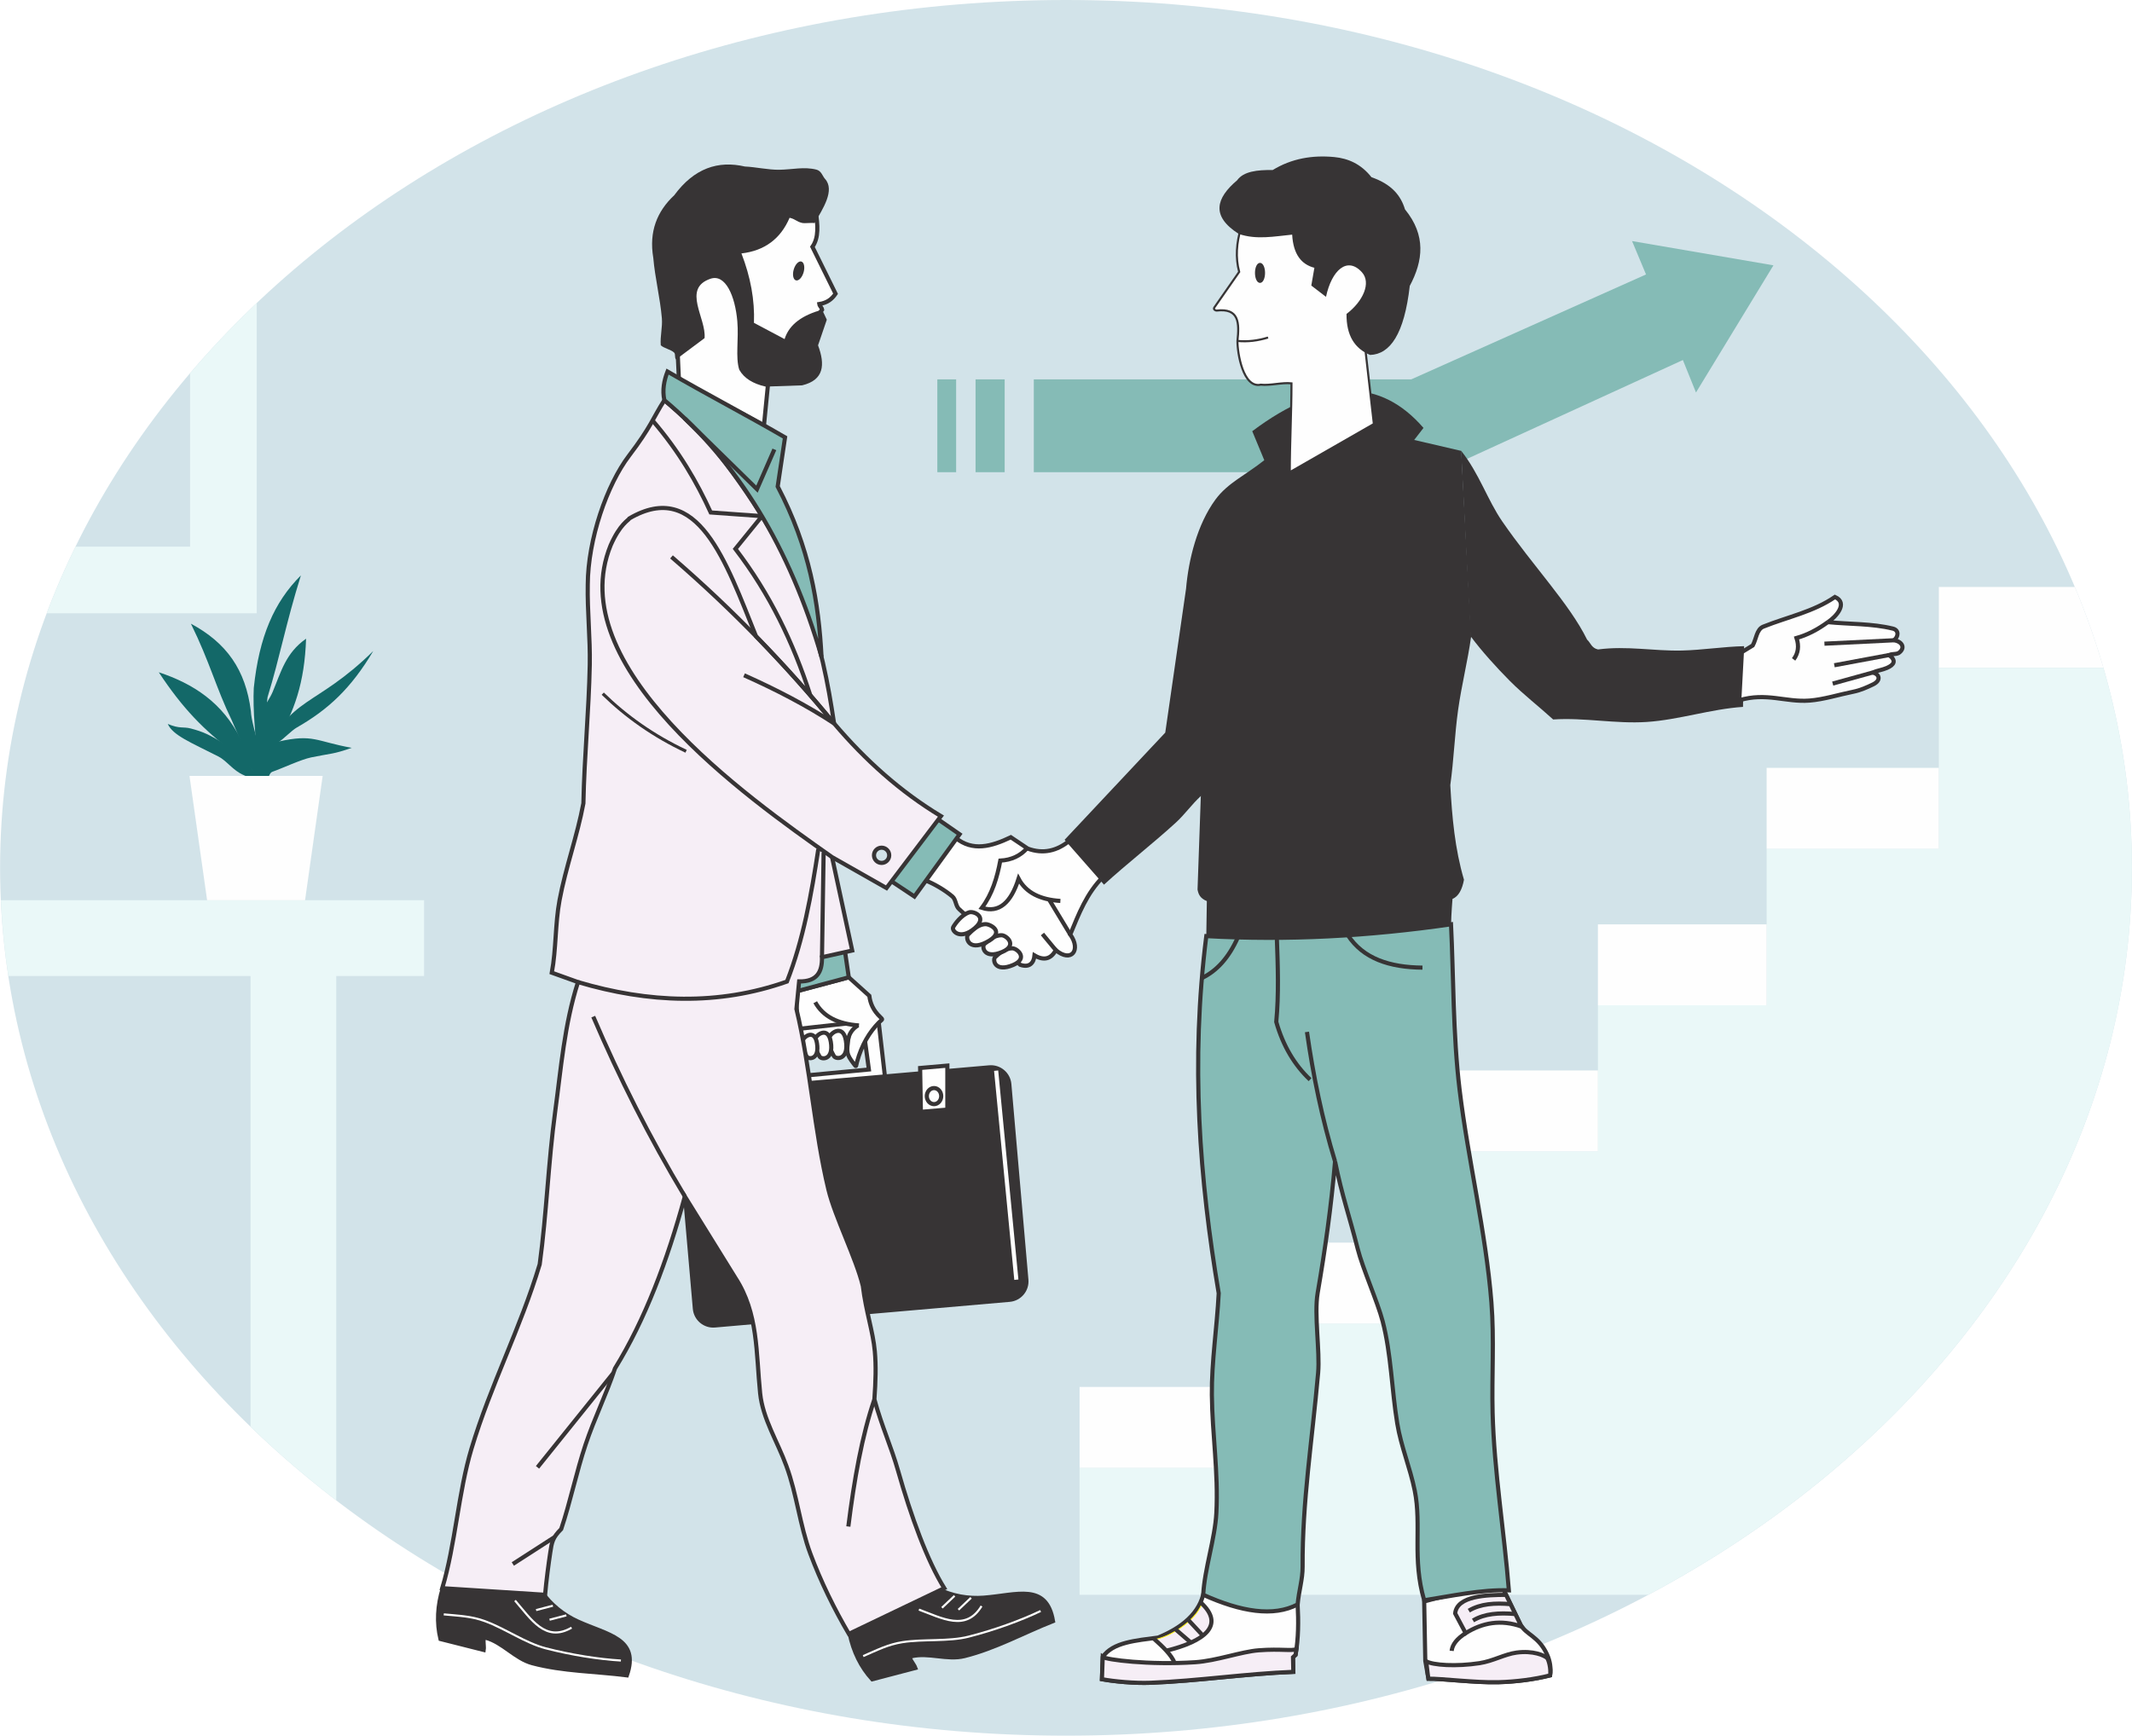
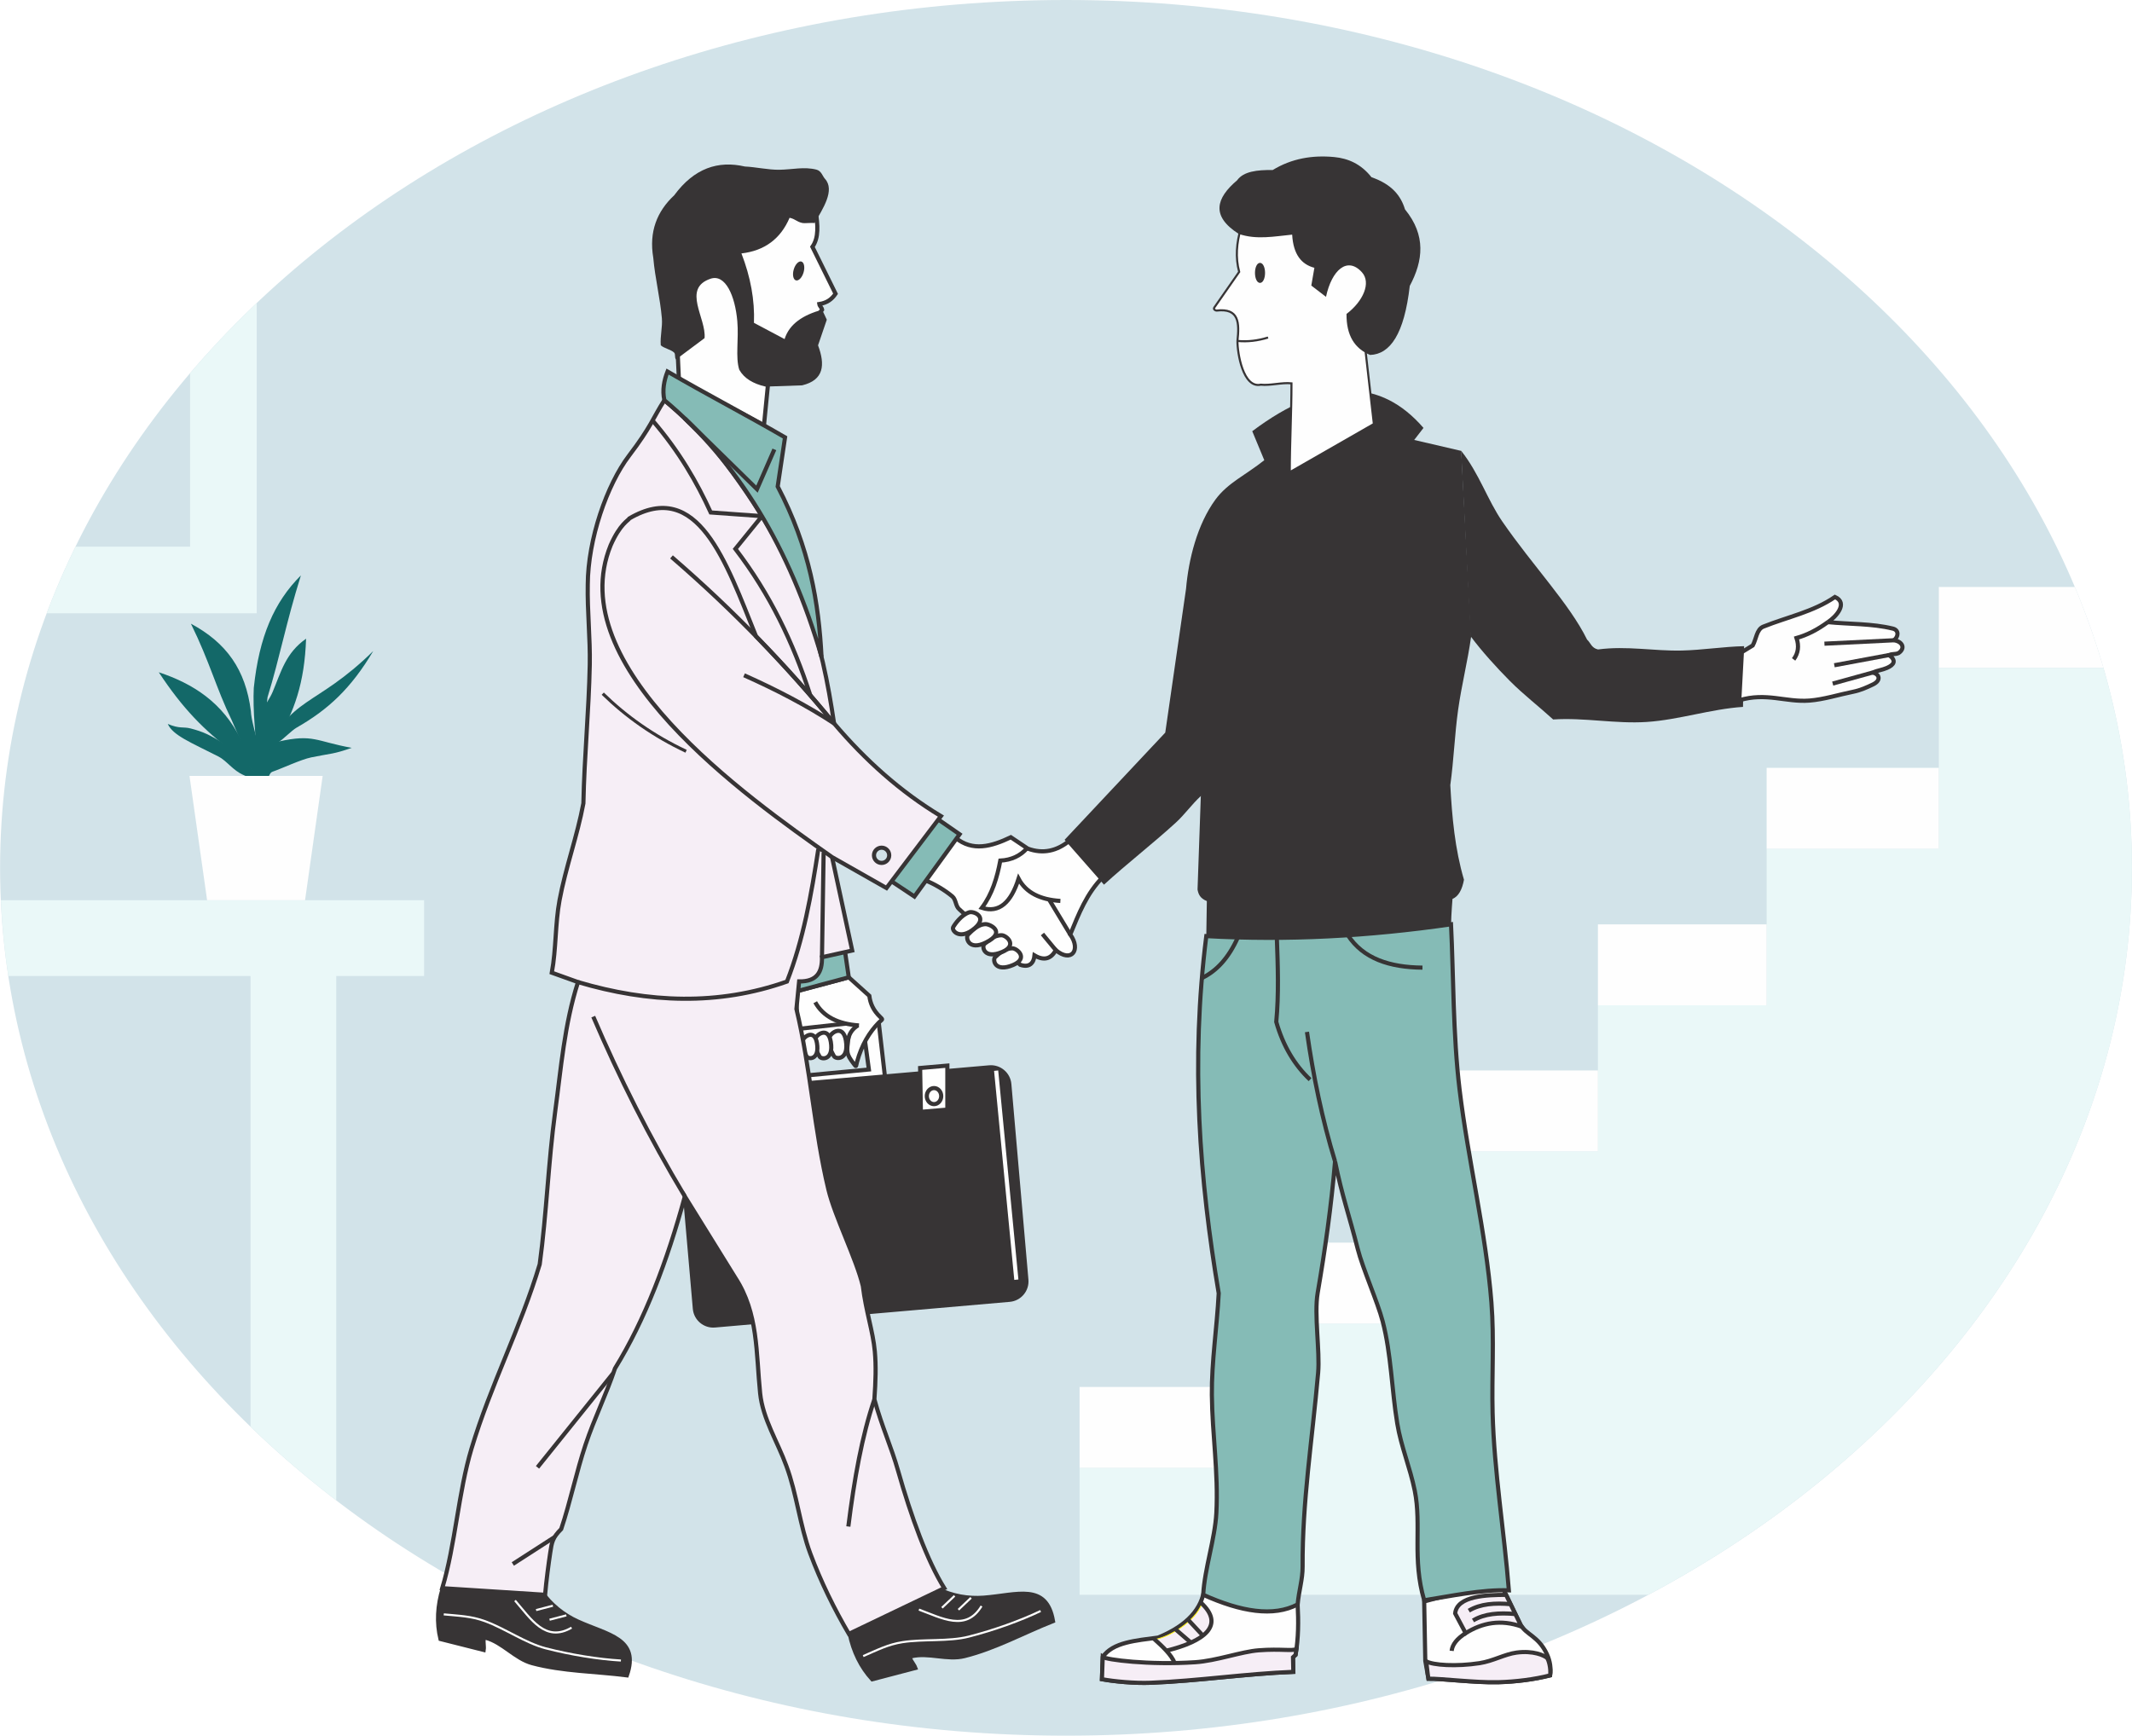
<svg xmlns="http://www.w3.org/2000/svg" xml:space="preserve" width="7.144in" height="5.817in" version="1.0" style="shape-rendering:geometricPrecision; text-rendering:geometricPrecision; image-rendering:optimizeQuality; fill-rule:evenodd; clip-rule:evenodd" viewBox="0 0 7142.61 5816.34">
  <defs>
    <style type="text/css">
   
    .str5 {stroke:#373435;stroke-width:10.42;stroke-miterlimit:2.613}
    .str3 {stroke:#FEFEFE;stroke-width:13.89;stroke-miterlimit:2.613}
    .str0 {stroke:#373435;stroke-width:13.89;stroke-miterlimit:2.613}
    .str4 {stroke:#FEFEFE;stroke-width:6.94;stroke-miterlimit:2.613}
    .str1 {stroke:#373435;stroke-width:6.94;stroke-miterlimit:2.613}
    .str2 {stroke:#FFF212;stroke-width:3;stroke-miterlimit:2.613}
    .fil3 {fill:none}
    .fil4 {fill:#FEFEFE}
    .fil6 {fill:#373435}
    .fil5 {fill:#136868}
    .fil1 {fill:#85BBB6}
    .fil0 {fill:#D2E3E9}
    .fil2 {fill:#EAF8F8}
    .fil7 {fill:#F6EEF6}
   
  </style>
  </defs>
  <defs>
    <clipPath id="cut-off-bottom">
      <ellipse class="fil0" cx="3571.31" cy="2908.17" rx="3571.31" ry="2908.17" />
    </clipPath>
  </defs>
  <g id="Layer_x0020_1">
    <ellipse class="fil0" cx="3571.31" cy="2908.17" rx="3571.31" ry="2908.17" />
    <path class="fil2" d="M156.27 2055.11c28.52,-75.8 60.72,-150.28 96.47,-223.31l383.85 0 0 -580.94c69.59,-81.56 144.1,-160.11 223.31,-235.3l0 816.24 0 223.31 -223.31 0 -480.32 0z" />
    <path class="fil2" d="M1126.25 5027.66c-101.49,-77.67 -197.37,-160.12 -287.16,-246.91l0 -1510.08 -811.51 0c-12.76,-83.59 -20.99,-168.33 -24.85,-253.97l1417.9 0 0 253.97 -294.37 0 0 1756.99z" />
    <path class="fil3" d="M5522.29 5344.2c-560.86,298.47 -1230.97,472.14 -1950.98,472.14 -720.01,0 -1390.12,-173.66 -1950.98,-472.14l3901.97 0z" />
    <path class="fil4" d="M6951.33 1967.03c37.16,88.52 69.17,178.96 95.85,271.1l-551.48 0 0 -271.1 455.62 0z" />
    <path class="fil2" d="M7047.19 2238.13c62.3,215.13 95.43,439.43 95.43,670.04 0,1019.85 -644.81,1916.94 -1620.42,2436.08l-1905.37 -0.05 0 -425.33 600.25 0 0 -483.7 571.11 0 0 -576.94 565.29 0 0 -489.53 565.28 0 0 -524.49 576.94 0 0 -606.08 551.48 0z" />
    <rect class="fil4" x="5918.77" y="2573.11" width="576.94" height="271.1" />
    <rect class="fil4" x="5353.48" y="3097.61" width="565.28" height="271.1" />
    <rect class="fil4" x="4788.19" y="3587.13" width="565.29" height="271.1" />
    <rect class="fil4" x="4217.08" y="4164.08" width="571.11" height="271.1" />
    <rect class="fil4" x="3616.82" y="4647.78" width="600.25" height="271.1" />
    <g id="_2752536979280">
      <g>
        <g>
          <path class="fil5" d="M866.21 2621.34c-11.86,-27.62 -88.23,-203.93 -90.42,-208.47 -52.31,-108.07 -72.96,-193.78 -136.42,-322.81 119.31,64.04 183.29,154.02 200.89,292.84 2.04,55.43 52.29,163.14 25.95,238.44z" />
        </g>
        <g>
          <path class="fil5" d="M881.43 2622.89c-15.49,-17.47 -30.99,-34.93 -46.49,-52.4 -15.28,-12 -40.97,-40.84 -56.57,-52.44 -93.34,-69.47 -166.78,-143.85 -246.67,-265.27 114.79,38.11 214.45,101.12 275.96,226.9 24.59,47.74 49.18,95.47 73.77,143.21z" />
        </g>
        <g>
          <path class="fil5" d="M885.47 2537.93c15.91,-17.08 31.83,-34.17 47.75,-51.26 16.89,-10.5 43.33,-38.68 60.72,-48.61 104.13,-59.43 181.51,-130.2 256.34,-256.49 -195.53,192.26 -281.82,149.36 -364.81,356.36z" />
        </g>
        <g>
          <path class="fil5" d="M871.24 2575.9c9.7,-34.93 23.1,-233.9 24.88,-239.68 42.27,-137.21 60.52,-244.11 111.71,-408.01 -89.71,89.3 -139.85,205.38 -157.83,377.12 -3.52,68.13 4.71,180.66 21.24,270.58z" />
        </g>
        <g>
          <path class="fil5" d="M876.17 2627.99c5.77,-22.63 11.54,-45.26 17.3,-67.89 9.79,-17.32 19.45,-54.73 29.95,-71.78 62.84,-102.1 96.77,-201.32 101.82,-348.04 -68.66,48.14 -83.72,111.13 -111.93,178.18 -18.83,44.76 -65.54,86.7 -56.93,144.3 6.6,55.08 13.19,110.15 19.78,165.23z" />
        </g>
        <g>
          <path class="fil5" d="M932.78 2485c117.6,-26.36 124.37,-0.83 245.44,21.04 -64.26,22.38 -67.02,17.8 -135.59,31.94 -34.76,7.16 -97.62,36.87 -130.2,48.21 -14.4,5.01 -14.25,37.84 -28.66,42.86 -5.33,0 -10.65,0 -15.98,0 -1.19,-57.95 24.57,-134.98 64.98,-144.04z" />
        </g>
        <g>
          <path class="fil5" d="M561.83 2425.96c17.33,38.45 76.06,61.5 169.67,109.09 27.66,14.06 48.83,47.2 84.78,62.38 15.17,6.41 16.42,12.27 33.48,18.92 9.84,1.79 19.69,3.57 29.53,5.36 -51.58,-72.24 -113.27,-126.82 -184.9,-161.1 -18.53,-8.86 -37.38,-14.64 -55.95,-19.49 -25.61,-6.69 -35.69,2.04 -76.62,-15.16z" />
        </g>
      </g>
      <polygon class="fil4" points="634.59,2600.15 1080.78,2600.15 1021.77,3016.7 693.6,3016.7 " />
    </g>
    <g id="arrow" clip-path="url(#cut-off-bottom)">
-       <rect class="fil1" x="3140.19" y="1271.33" width="63.02" height="311.03">
-         <animateTransform attributeName="transform" attributeType="XML" type="translate" values="-7000; 0" dur="1s" begin="0.6s" repeatCount="1" calcMode="spline" keySplines="0.7 0.5 0.2 1;" />
+       <rect class="fil1" x="3140.19" y="1271.33" width="63.02" height="311.03" transform="translate(-5500, 0)">
+         <animateTransform attributeName="transform" attributeType="XML" type="translate" from="-5500 0" to="0 0" begin="0.5s" dur="0.8s" repeatCount="1" calcMode="spline" keySplines="0.7 0.6 0.2 1;" fill="freeze" />
      </rect>
-       <polygon class="fil1" points="3463.42,1271.33 4727.89,1271.33 5514.66,919.7 5467.87,807.83 5941.54,889.14 5682.04,1315.27 5638.12,1206.48 4817.34,1582.36 3463.42,1582.36 ">
-         <animateTransform attributeName="transform" attributeType="XML" type="translate" values="-7000; 0" dur="0.9s" begin="0.2s" repeatCount="1" calcMode="spline" keySplines="0.7 0.5 0.5 1;" />
+       <polygon class="fil1" points="3463.42,1271.33 4727.89,1271.33 5514.66,919.7 5467.87,807.83 5941.54,889.14 5682.04,1315.27 5638.12,1206.48 4817.34,1582.36 3463.42,1582.36 " transform="translate(-5500, 0)">
+         <animateTransform attributeName="transform" attributeType="XML" type="translate" from="-5500 0" to="0 0" begin="0.4s" dur="0.5s" repeatCount="1" calcMode="spline" keySplines="0.2 0.5 0.5 1;" fill="freeze" />
      </polygon>
-       <rect class="fil1" x="3268.26" y="1271.33" width="97.58" height="311.03">
-         <animateTransform attributeName="transform" attributeType="XML" type="translate" values="-7000; 0" dur="1s" begin="0.5s" repeatCount="1" calcMode="spline" keySplines="0.7 0.5 0.1 1;" />
+       <rect class="fil1" x="3268.26" y="1271.33" width="97.58" height="311.03" transform="translate(-5500, 0)">
+         <animateTransform attributeName="transform" attributeType="XML" type="translate" from="-5500 0" to="0 0" begin="0.6s" dur="0.8s" repeatCount="1" calcMode="spline" keySplines="0.7 0.5 0.1 1;" fill="freeze" />
      </rect>
    </g>
    <path class="fil6" d="M4769.07 1433.97c-141.72,-163.78 -329.38,-172.27 -573.75,11 13.44,32.38 26.88,64.77 40.33,97.15 -62.62,50.16 -122.46,75.75 -163.72,132.05l-48.91 993.45c-3.66,104.48 -7.33,208.97 -11,313.45 2.87,14.56 7.64,28.91 31.16,38.49 -0.61,39.11 -1.22,78.21 -1.83,117.32 268.73,26.37 542.48,16.29 819.38,-16.5 0.52,-30.73 2.11,-65.83 5.5,-108.15 20.46,-8.3 32.3,-31.38 38.49,-64.16 -30.41,-103.18 -39.97,-209.84 -45.83,-317.12 11.82,-84.33 14.47,-168.67 26.29,-253 11.39,-81.25 31.97,-162.5 43.36,-243.75l-32.99 -623.24c-52.55,-12.22 -105.09,-24.44 -157.64,-36.66 10.39,-13.44 20.78,-26.88 31.16,-40.33z" />
    <path class="fil4 str1" d="M4435.58 738.17c-92.78,8.78 -185.56,17.56 -278.33,26.34 -14.35,48.87 -18.87,97.74 -5.73,146.61 -29.02,41.61 -54.06,77.53 -83.08,119.15 -4.83,6.16 4.2,10.91 7.18,10.55 76.08,-9.1 76.65,41.14 70.17,101.67 -0.4,40.79 18.88,159.32 77.89,146.61 32.45,3.44 70.63,-8.02 103.09,-4.58 0,94.32 -5.73,203.53 -5.73,297.84 93.92,-53.84 187.85,-107.69 281.77,-161.54 -9.07,-79.45 -18.14,-158.9 -27.21,-238.35 14.03,-99.23 28.06,-198.47 42.09,-297.7 -60.71,-48.87 -121.41,-97.74 -182.12,-146.61z" />
    <ellipse class="fil6 str1" cx="4221.35" cy="914.46" rx="13.4" ry="30.16" />
    <path class="fil3 str1" d="M4145.79 1142.49c34.18,3.44 68.35,-0.94 102.53,-11.42" />
    <path class="fil6" d="M4403.51 897.38c-43.4,-11.31 -70.76,-44.82 -74.45,-111.11 -59.55,5.75 -119.13,18.02 -178.68,-2.29 -94.35,-59.94 -76.35,-119.88 -5.73,-179.83 21.34,-29.81 67.18,-35.13 119.12,-34.36 63.84,-38.93 133.17,-50.41 206.17,-43.53 47.13,4.6 89.93,23.27 124.85,67.58 68.63,23.75 98.61,62.53 112.25,107.67 71.21,87.26 60.93,172.37 16.04,256.57 -18.42,161.19 -65.57,229.01 -132.87,231.37 -51.1,-21.07 -79.86,-64.46 -79.03,-137.45 55.71,-42.3 83.41,-104.58 51.54,-139.74 -49.07,-54.14 -101.26,-6.95 -120.27,82.47 -16.42,-12.6 -32.84,-25.2 -49.25,-37.8 3.44,-19.85 6.87,-39.71 10.31,-59.56z" />
    <path class="fil6" d="M4927.91 2133.41c37.22,49.76 85.04,102.62 130.66,148.55 46.01,46.31 97.02,85.18 144.94,129.02 104.3,-6.91 209.37,15.24 313.67,8.33 107.72,-7.14 214.68,-43.35 322.4,-50.49 1.22,-67.82 2.44,-135.65 3.66,-203.47 -69.45,1.56 -139.67,13.07 -209.12,14.63 -93.68,2.1 -183.55,-16.45 -280.3,-3.63 -22.17,-4.88 -24.44,-22 -36.66,-33 -59.01,-120.08 -180.43,-245.51 -284.12,-395.94 -49.67,-72.06 -76.88,-159.91 -137.48,-236.46l-0.48 -0.04 31.42 621.07 1.41 1.42z" />
    <path class="fil4 str0" d="M5827.08 2346.66c2.9,-53.8 5.8,-107.6 8.7,-161.4 12.14,-7.43 24.28,-14.85 36.41,-22.28 11.77,-21.01 12.97,-54.08 35.32,-63.04 81.74,-32.78 167.09,-49.3 240.21,-99.45 45.13,20.3 3.31,67.06 -23.91,84.24 72.64,7.25 147.01,4.43 217.92,21.74 21,5.13 19.03,27.62 3.26,39.13 27.79,3.49 40.37,26.2 15.76,42.93 -11.23,4.89 -20.29,1.63 -31.52,6.52 25.23,19.15 16.24,32.86 -7.49,43.21 -15.7,6.85 -31.85,8.46 -47.94,15.48 22.17,4.46 30.2,25.74 1.61,39.66 -20.82,10.14 -43.02,19.93 -65.74,24.46 -47.17,9.42 -99.76,26.22 -147.74,29.83 -79.53,5.98 -144.42,-28.23 -234.85,-1.03z" />
    <path class="fil3 str0" d="M6123.81 2084.72c-34.96,25.72 -69.93,43.48 -104.89,53.26 8.92,26.78 5.93,50.75 -9.78,71.73" />
    <line class="fil3 str0" x1="6112.4" y1="2157" x2="6344.99" y2="2145.59" />
    <line class="fil3 str0" x1="6329.23" y1="2195.04" x2="6145.54" y2="2229.27" />
    <line class="fil3 str0" x1="6273.8" y1="2253.73" x2="6140.11" y2="2290.68" />
    <g id="_2752536991136">
      <path class="fil4 str0" d="M4035.13 5322.85c88.72,61.33 190.66,85.32 312.29,53.66 3.03,56.34 2.88,112.68 -6.98,169.02 -2.86,2.68 -5.72,5.37 -8.59,8.05 0.36,16.28 0.72,32.55 1.07,48.83 -159.19,6.13 -318.92,30.51 -478.11,36.63 -54.54,2.1 -121.97,-4.39 -163.1,-11.95 0.89,-24.86 1.79,-49.72 2.68,-74.58 33.86,-49.66 112.03,-55.02 185.65,-64.93 100.08,-41.3 146.56,-97.67 155.07,-164.73z" />
      <path class="fil7 str2" d="M3870.8 5493.4c42.16,-6.22 131.37,-56.49 156.02,-119.54 85.48,86.72 -2.87,125.98 -117.46,159.84 -13.46,-14.07 -25.1,-26.24 -38.56,-40.3z" />
      <path class="fil7 str0" d="M4343.52 5525.67c-0.9,6.62 -1.92,13.24 -3.08,19.85 -2.86,2.68 -5.72,5.37 -8.59,8.05 0.36,16.28 0.72,32.55 1.07,48.83 -159.19,6.13 -318.92,30.51 -478.11,36.63 -54.54,2.1 -121.97,-4.39 -163.1,-11.95 0.89,-24.86 1.79,-49.72 2.68,-74.58 12.26,9.35 153.84,27.81 309.57,17.72 70.94,-4.59 154.6,-35.54 213.07,-39.98 75.73,-5.75 113.35,3.59 126.47,-4.57z" />
      <path class="fil3 str0" d="M3863.89 5489.69c31.55,28.27 61.47,56.43 71.42,83.27" />
      <path class="fil3 str0" d="M3907.41 5531.54c126.48,-30.59 199.7,-85.15 114.71,-162.08" />
      <line class="fil3 str0" x1="4030" y1="5481.08" x2="3979.81" y2="5427.09" />
      <line class="fil3 str0" x1="3989.85" y1="5504.5" x2="3937.18" y2="5458.98" />
    </g>
    <g id="_2752536994832">
      <path class="fil4 str0" d="M5036.4 5325.17c-85.98,2.78 -174.11,15.55 -265.02,41.39 1.24,66.31 2.47,132.61 3.71,198.92 3.5,19.97 7,39.95 10.5,59.92 40.57,-0.88 158.56,13.82 233.51,11.78 60.95,-1.66 121.29,-9.51 174.21,-22.9 3.42,-22.69 0.45,-47.39 -10.72,-71.17 -28.34,-60.29 -68.42,-64.36 -88.12,-98.09 -19.35,-39.95 -38.71,-79.89 -58.07,-119.84z" />
      <path class="fil7 str0" d="M5098.31 5450.89c-1.35,-1.86 -2.64,-3.81 -3.84,-5.88l-48.72 -100.54c-62.7,0.19 -164.6,2.47 -170.59,62.24 11.74,22.03 23.47,44.07 35.21,66.1 56.39,-35.45 118.15,-46.75 187.93,-21.92z" />
      <path class="fil7 str0" d="M4777.68 5566.86c3.5,19.97 4.42,38.57 7.92,58.54 40.57,-0.88 158.56,13.82 233.51,11.78 60.95,-1.66 121.29,-9.51 174.21,-22.9 3.42,-22.69 -4.93,-53.61 -10.72,-58.82 -8.68,-7.81 -45.52,-25.11 -101.75,-17.53 -40.21,5.42 -78.46,28.41 -124.15,35.41 -77.34,11.86 -156.19,7.02 -179.01,-6.49z" />
      <path class="fil3 str0" d="M5060.86 5375.66c-52.23,-4.57 -100.94,-1.67 -139.99,21.78" />
      <path class="fil3 str0" d="M5074.97 5408.58c-52.23,-4.57 -100.94,-1.67 -139.99,21.78" />
      <path class="fil3 str0" d="M4910.38 5472.81c-28.62,18.14 -44.68,37.86 -46.95,59.3" />
    </g>
    <path class="fil1 str0" d="M4861.3 3097.35c-275.83,40 -549.3,54.76 -819.95,39.53 -53.33,423.44 -22.64,816.32 41.62,1197 -5.85,113.82 -24.04,229.95 -22.97,340.44 1.29,132.37 22.1,259.03 15.1,395.37 -4.44,86.59 -39.63,187.9 -44.08,274.51 127.06,57.27 235.65,74.76 316.4,32.3 3.75,-44.37 16.87,-83.55 16.65,-126.36 -1.18,-218.73 31.83,-421.08 51.94,-649.17 6.53,-74.12 -13.95,-195.81 -1.47,-268.5 24.75,-144.11 45.51,-289.58 58.24,-440.38 23.65,116.76 47.03,179.1 75.82,292.66 16.86,66.48 66.28,176.75 83.64,242.91 28.72,109.47 30.28,229.75 48.97,342.76 12.82,77.52 42.91,147.39 58.61,224.96 23.42,115.7 -9.24,228.82 31.56,367.24 88.34,-13.8 191.8,-36.59 283.72,-33.37 -15.44,-196.45 -49.49,-399.5 -54.45,-594.79 -3.16,-124.36 5.82,-244.87 -4.01,-369.97 -18.65,-237.35 -78.16,-475.98 -106.81,-714.44 -22.17,-184.55 -19.97,-379.84 -28.53,-552.7z" />
    <polygon class="fil4 str0" points="2666.89,3603.42 2705.81,3603.42 2910.87,3583.96 2894.29,3461.79 2943.93,3426.92 2965.65,3616.39 2671.21,3641.62 " />
    <g id="_2752536997856">
      <line class="fil3 str0" x1="2677.14" y1="3288.79" x2="2667.87" y2="3198.46" />
      <path class="fil4 str0" d="M2678.03 3507.77c-4.38,-61.65 -8.76,-123.3 -13.14,-184.94 59.55,-15.94 119.09,-31.88 178.64,-47.81 22.94,20.67 45.89,41.33 68.83,62 3.04,25.22 13.36,49.23 36.57,71.09 10.57,9.94 6.76,6.73 -5,18.81 -31.18,32.03 -56.76,73.53 -72.72,131.25 -4.21,15.23 -1.3,19.55 -10.98,6.7 -25.82,-34.27 -23.81,-38.29 -18.27,-84.42 -54.64,9.11 -109.28,18.21 -163.93,27.32z" />
      <path class="fil3 str0" d="M2731.09 3358.56c26.59,48.19 76.56,73 146.59,77.76" />
      <path class="fil3 str0" d="M2874.43 3436.08c-18.11,11.15 -28.38,26.22 -32.47,44.37" />
      <line class="fil3 str0" x1="2673.77" y1="3447.88" x2="2833.89" y2="3430.11" />
      <path class="fil4 str0" d="M2779.01 3476.1c-6.44,26.24 8.42,51.53 14.85,63.03 6.44,11.5 50.73,13.6 39.96,-52.08 -9.23,-56.28 -51.05,-26.24 -54.81,-10.95z" />
      <path class="fil4 str0" d="M2731.63 3481.07c-6.07,24.76 7.94,48.61 14.01,59.46 6.08,10.85 47.86,12.84 37.69,-49.13 -8.71,-53.09 -48.16,-24.76 -51.71,-10.33z" />
      <path class="fil4 str0" d="M2689.82 3486.35c-5.54,22.57 7.23,44.31 12.77,54.2 5.53,9.89 43.63,11.7 34.36,-44.79 -7.94,-48.4 -43.91,-22.57 -47.13,-9.42z" />
    </g>
    <path class="fil3 str0" d="M4147.04 3141.31c-30.45,68.33 -71.04,112.67 -120.46,136.14" />
    <g id="_2752536998864">
      <rect class="fil6 str0" transform="matrix(0.996226 -0.0868021 0.0868021 0.996226 2265.4 3668.18)" width="1114.79" height="781.8" rx="61.86" ry="61.86" />
      <polygon class="fil4 str0" points="3085.1,3725.82 3082.57,3578.91 3173.76,3570.93 3173.76,3718.34 " />
      <ellipse class="fil4 str0" cx="3129.09" cy="3673.07" rx="24.14" ry="26.92" />
      <line class="fil3 str3" x1="3337.23" y1="3587.85" x2="3404.95" y2="4288.3" />
    </g>
    <g id="_2752536998144">
      <path class="fil6 str0" d="M2844.38 5463.15c0.7,3.59 1.41,7.17 2.11,10.76 12.6,60.58 37.65,111.81 75.54,153.42 48.2,-12.64 96.41,-25.29 144.61,-37.93 -4.54,-13.04 -27.05,-35.87 -13.63,-39.11 57.61,-13.93 120.29,13.69 177.81,-0.59 103.28,-25.66 197.96,-78.23 296.93,-117.35 -22.14,-129.01 -120.4,-86.98 -232.35,-78.43 -51.15,3.9 -104.22,-4.79 -155.86,-30.04 -98.39,46.43 -196.77,92.85 -295.16,139.28z" />
      <path class="fil3 str4" d="M2891.8 5549.68c47.03,-20.26 82.84,-39.17 132,-46.76 70.29,-10.84 154.28,-1.39 221.53,-18.48 83.86,-21.31 174.26,-53.91 240.94,-85.9" />
      <path class="fil3 str4" d="M3078.49 5393.81c76.82,28.2 157.63,74.93 209.81,-11.86" />
      <line class="fil3 str4" x1="3155.8" y1="5387.73" x2="3197.95" y2="5347.72" />
      <line class="fil3 str4" x1="3210.92" y1="5394.25" x2="3253.07" y2="5354.24" />
    </g>
    <g id="_2752537006880">
      <path class="fil6 str0" d="M1486.75 5311.16c-1.12,3.48 -2.23,6.96 -3.35,10.44 -18.22,59.13 -21.01,116.09 -7.92,170.82 48.32,12.2 96.64,24.4 144.96,36.6 2.31,-13.61 -6.37,-44.47 6.95,-40.83 57.17,15.62 98.73,70.07 155.99,85.33 102.84,27.4 211.13,27.07 316.69,40.6 42.91,-123.66 -63.44,-134.3 -165.6,-180.86 -46.68,-21.28 -88.96,-54.52 -121.99,-101.56 -108.57,-6.85 -217.14,-13.69 -325.72,-20.54z" />
      <path class="fil3 str4" d="M1486.5 5409.83c50.97,4.97 91.46,5.69 138.16,22.79 66.79,24.44 135.78,73.27 202.92,90.78 83.73,21.82 178.63,36.93 252.47,41.11" />
      <path class="fil3 str4" d="M1725.25 5363.47c53.66,61.78 101.86,141.73 189.46,90.92" />
      <line class="fil3 str4" x1="1795.88" y1="5395.47" x2="1852.11" y2="5380.79" />
      <line class="fil3 str4" x1="1841" y1="5427.8" x2="1897.23" y2="5413.11" />
    </g>
    <polygon class="fil1 str0" points="2647.1,3212.29 2828.94,3175.27 2843.53,3275.02 2664.89,3322.83 " />
    <path class="fil3 str0" d="M4515.82 3133.98c51.18,78.67 139.95,107.61 249.82,108.63" />
    <path class="fil3 str0" d="M4277.71 3142.67c3.48,94.52 6.8,189 -1.93,281.78 22.83,80.3 61.08,144.24 113.24,193.48" />
    <path class="fil3 str0" d="M4472.78 3892.1c-43.38,-141.89 -73.16,-286.93 -94.11,-433.99" />
    <path class="fil4 str0" d="M2354 727.7c-27.94,151.2 -55.87,302.4 -83.8,453.59 1.4,30.38 2.79,60.76 4.19,91.14 94.98,50.98 189.96,101.96 284.94,152.94 4.89,-49.59 9.78,-99.17 14.67,-148.75 57.97,-79.02 122.21,-159.83 180.18,-238.85 -1.05,-6.88 -8.37,-11.97 -9.43,-18.85 26.09,-4.17 42.07,-16.24 54.47,-34.57 -25.84,-52.38 -51.68,-104.76 -77.52,-157.13 22.15,-31.79 17.54,-74.27 11.52,-117.32 -126.41,5.94 -252.81,11.87 -379.22,17.81z" />
    <ellipse class="fil6" transform="matrix(1.30678 0.376604 -0.276921 0.960893 2675.56 907.969)" rx="12.64" ry="32.85" />
    <path class="fil6" d="M2645.22 729.79c19.09,4.05 23.51,13.36 42.59,17.41 8.84,1.88 32.36,-1.48 41.21,0.4 26.83,-47.18 69.74,-110.37 34.46,-148.65 -7.55,-8.2 -11.71,-26.25 -28.17,-30.48 -41.49,-10.65 -80.23,-0.21 -124.66,0.41 -36.72,0.52 -79.01,-9.31 -115.23,-10.89 -89.48,-20.68 -169.62,5.32 -236.75,96.38 -57.8,53.96 -85.01,122.04 -70.19,209.51 5.75,67.06 23.03,135.17 28.77,202.23 2.63,30.7 -6.26,60.37 -3.63,91.09 10.57,9.71 33.71,14.18 44.28,23.89 6.53,6 0.51,17.25 7.05,23.26 14.99,-11.2 29.99,-22.41 44.98,-33.61 16.78,-12.54 33.56,-25.08 50.35,-37.62 6.64,-66.35 -76.48,-166.2 19.91,-199.04 50.03,-17.04 82.52,57.4 89.89,142.49 5.22,60.31 -6.84,120.21 6.48,162.36 16.2,29.07 46.65,47.06 87.99,56.57 40.85,-1.4 81.71,-2.79 122.57,-4.19 73.57,-17.62 77.67,-68.96 53.42,-134.09 9.78,-28.63 19.56,-57.27 29.33,-85.9 -5.24,-11.18 -10.47,-22.35 -15.71,-33.52 -63.46,17.6 -109.74,47.34 -125.71,98.47 -34.22,-18.16 -68.44,-36.32 -102.66,-54.47 2.94,-76.11 -11.32,-153.65 -41.91,-232.56 77.62,-8.95 131.19,-49.02 161.32,-119.42z" />
    <path class="fil3 str5" d="M2647.39 1135.59c45.21,-2.17 75.76,-13.27 95.14,-31.15" />
    <path class="fil7 str0" d="M2402.73 1515.56c-44.74,-57.34 -121.14,-127.96 -177.06,-174.5 -39.41,61.92 -44.2,88.49 -118.21,185.76 -74.01,97.27 -137.83,279.61 -138.48,432.33 -1.76,88 8.49,180.36 6.73,268.34 -3.12,156.32 -18.25,308.27 -21.37,464.59 -20.45,109.62 -59.45,214.89 -79.89,324.51 -14.83,79.51 -11.11,163.4 -25.94,242.92 29.27,10.51 58.54,21.02 87.81,31.53 -45.86,142.73 -56.8,288.73 -76.47,433.64 -23.11,170.32 -28.76,341.75 -51.88,512.07 -64.92,215.8 -163.68,402.14 -228.59,617.94 -43.91,145.97 -53.99,321.41 -97.91,467.38 114.84,7.37 229.67,14.75 344.51,22.12 4.04,-46.61 11.69,-104.19 17.39,-141.66 5.23,-34.37 7.28,-49.23 36.65,-78.61 30.47,-91.04 51.13,-191.91 81.6,-282.94 29.57,-88.34 68.97,-166.87 98.54,-255.21 100.1,-162.24 174.83,-358.91 234.18,-576.44 56.29,90.82 112.59,181.64 168.88,272.46 77.47,118.81 69.42,251.53 83.32,387.29 8.77,85.74 58.54,162.12 87.81,243.19 35.49,95.42 44.8,198.48 80.29,293.89 34.3,92.22 80.62,186.63 129.12,269.04 106.58,-51.04 213.16,-102.08 319.74,-153.12 -57.1,-91.7 -111.09,-239.72 -154.65,-393 -23.54,-82.85 -54.48,-148.11 -79.52,-239.73 4.28,-61.87 5.91,-111.29 1.4,-161.12 -6.01,-66.38 -29.88,-133.99 -40.17,-219.3 -22.06,-91.6 -93.24,-231.23 -115.29,-322.83 -46.99,-195.11 -60.15,-409.88 -107.14,-604.99 3,-30.77 6,-61.54 9.01,-92.32 60.04,0.92 77.51,-31.92 76.56,-81.06 33.77,-7.51 67.55,-15.01 101.32,-22.52l-67.55 -312.99 6.75 -448.09c-40.63,-272.02 -102.31,-537.96 -391.5,-908.57z" />
    <path class="fil3 str0" d="M2929.34 4689.36c-41.41,121.09 -67.63,268.02 -87.3,426.09" />
    <line class="fil3 str0" x1="2055.12" y1="4600.52" x2="1800.57" y2="4917.13" />
    <line class="fil3 str0" x1="1858.12" y1="5150.6" x2="1717.89" y2="5240.97" />
    <path class="fil3 str0" d="M2294.35 4009.34c-118.78,-197.77 -219.81,-398.88 -306.98,-602.58" />
    <path class="fil3 str0" d="M1936.33 3291.05c236.29,70.08 470.04,79.31 700.03,-1.82 55.08,-140.05 81.72,-291.47 105.14,-444.19" />
    <line class="fil3 str0" x1="2753.71" y1="3207.73" x2="2759.23" y2="2857.43" />
    <path class="fil3 str5" d="M2019.22 2324.47c78.11,76.32 170.04,141.59 279.17,193.09" />
    <path class="fil3 str0" d="M2186.11 1409.19c89.85,104.47 148.46,206.71 194.87,308.08 57.24,4.12 114.47,8.24 171.71,12.36 -29.71,36.59 -59.41,73.19 -89.12,109.78 116.74,152.51 193.39,313.46 251.17,490.8" />
    <path class="fil1 str0" d="M2752.19 2201.05c-105.77,-365.39 -280.19,-653.27 -526.52,-859.98 -7.4,-33.48 -1.12,-65.81 10.51,-95.93 130.98,76.12 262.82,144.38 393.79,220.51 -8.21,54.85 -16.42,109.71 -24.63,164.56 108.03,206.4 137.48,391.36 146.85,570.85z" />
    <polyline class="fil3 str0" points="2293.26,1401.53 2535.94,1639.16 2594.16,1505.94 " />
    <g>
      <path class="fil4 str0" d="M3584.01 2816.44c-43.29,35.82 -90.07,45.87 -140.73,27.27 -18.93,-12.68 -37.86,-25.37 -56.8,-38.05 -64.62,30.78 -128.04,49.01 -185.28,1.66 -33.82,47.61 -67.64,95.21 -101.47,142.82 27.41,10.3 65.3,32.18 91.05,54.06 12.1,10.28 10.44,32.16 22.54,42.44 68.2,62.13 136.39,124.26 204.58,186.39 31.79,10.98 45.61,-7.11 47.98,-31.43 30.85,18.3 54.99,12.58 71.13,-17.65 52.36,43.72 85.68,-0.53 48.53,-52.39 28.34,-68.69 54.74,-138.29 110.84,-194.11 -37.46,-40.34 -74.92,-80.68 -112.38,-121.02z" />
      <line class="fil3 str0" x1="3585.55" y1="3131.56" x2="3514.6" y2="3014.27" />
      <path class="fil3 str0" d="M3552.47 3019.07c-67.39,-4.12 -115.33,-27.68 -140.06,-74.45 -25.37,80.1 -65.24,116.03 -122.97,97.61 34.4,-45.85 50.91,-100.65 61.76,-158.27 37.39,-2.03 67.24,-16.14 89.93,-41.7" />
      <line class="fil3 str0" x1="3537.03" y1="3183.95" x2="3492.36" y2="3129.91" />
      <path class="fil4 str0" d="M3391.72 3177.88c-27.02,0 -48.04,20.45 -57.67,29.45 -9.63,8.99 -1.12,52.51 60.1,26.39 52.45,-22.38 13.32,-55.84 -2.43,-55.84z" />
      <path class="fil4 str0" d="M3355.53 3134.02c-27.02,0 -48.04,20.45 -57.67,29.45 -9.63,8.99 -1.12,52.51 60.1,26.39 52.45,-22.38 13.32,-55.84 -2.43,-55.84z" />
      <path class="fil4 str0" d="M3302.08 3096.85c-27.02,0 -49.14,25.97 -58.77,34.96 -9.63,8.99 0.67,56.35 60.1,26.39 68.44,-34.51 14.42,-61.35 -1.33,-61.35z" />
      <path class="fil4 str0" d="M3247.03 3057.22c-25.72,8.31 -47.29,38.16 -53.69,49.68 -6.4,11.52 22.94,46.37 73.18,2.7 43.03,-37.41 -4.5,-57.23 -19.48,-52.38z" />
      <animateTransform attributeName="transform" attributeType="XML" type="translate" values="0; 20 -20; 0;" dur="2s" repeatCount="indefinite" />
    </g>
    <g id="hand_move">
      <g style="">
        <path class="fil6" d="M4071.93 1674.16c-60.9,83.07 -90.01,200.65 -98.41,298.72 -23.22,160.7 -46.44,321.4 -69.66,482.1 -89.7,95.56 -179.42,191.11 -269.12,286.67 -22.72,24.2 -45.44,48.41 -68.17,72.61 44,50.1 87.99,100.21 131.98,150.31 78.02,-71.41 162.93,-136.7 240.95,-208.11 30.12,-27.57 53.38,-61.27 83.5,-88.85l3.03 -3.33 48.88 -988.8 -3 -1.32z" style="transform-origin: 4000px 1850px;">
      
    
     
    </path>
        <animateTransform attributeName="transform" attributeType="XML" type="translate" values="0;20, -30;0" dur="2s" fill="freeze" repeatCount="indefinite" />
      </g>
      <g style="transform-origin: 2300px 1850px;">
        <polygon class="fil1 str0" points="2975.56,2945.9 3134.55,2740 3214.81,2795.68 3063.42,3004.34 " />
        <path class="fil7 str0" d="M2794.23 2424.14c104.26,122.78 221.75,228.7 358.02,310.74 -60.8,80.31 -121.6,160.62 -182.39,240.93 -60.8,-34.53 -121.59,-69.05 -182.39,-103.58 -290.31,-204.15 -906.55,-640.7 -741.77,-1045.07 31.8,-72.14 60.08,-83.73 63.08,-90.11 228.85,-133.7 322.82,143.94 424,395.38 94.25,96.53 180.88,194.12 261.45,291.71z" />
        <path class="fil3 str0" d="M2249.53 1866.17c215.6,185.99 391.14,371.98 544.7,557.97 -92.15,-60.47 -193.92,-113.25 -301.59,-161.32" />
        <circle class="fil0 str0" cx="2953.47" cy="2866.15" r="25.51" />
        <animateTransform attributeName="transform" attributeType="XML" type="rotate" values="-1;-2;-1;" dur="2s" repeatCount="indefinite" />
      </g>
    </g>
  </g>
</svg>
